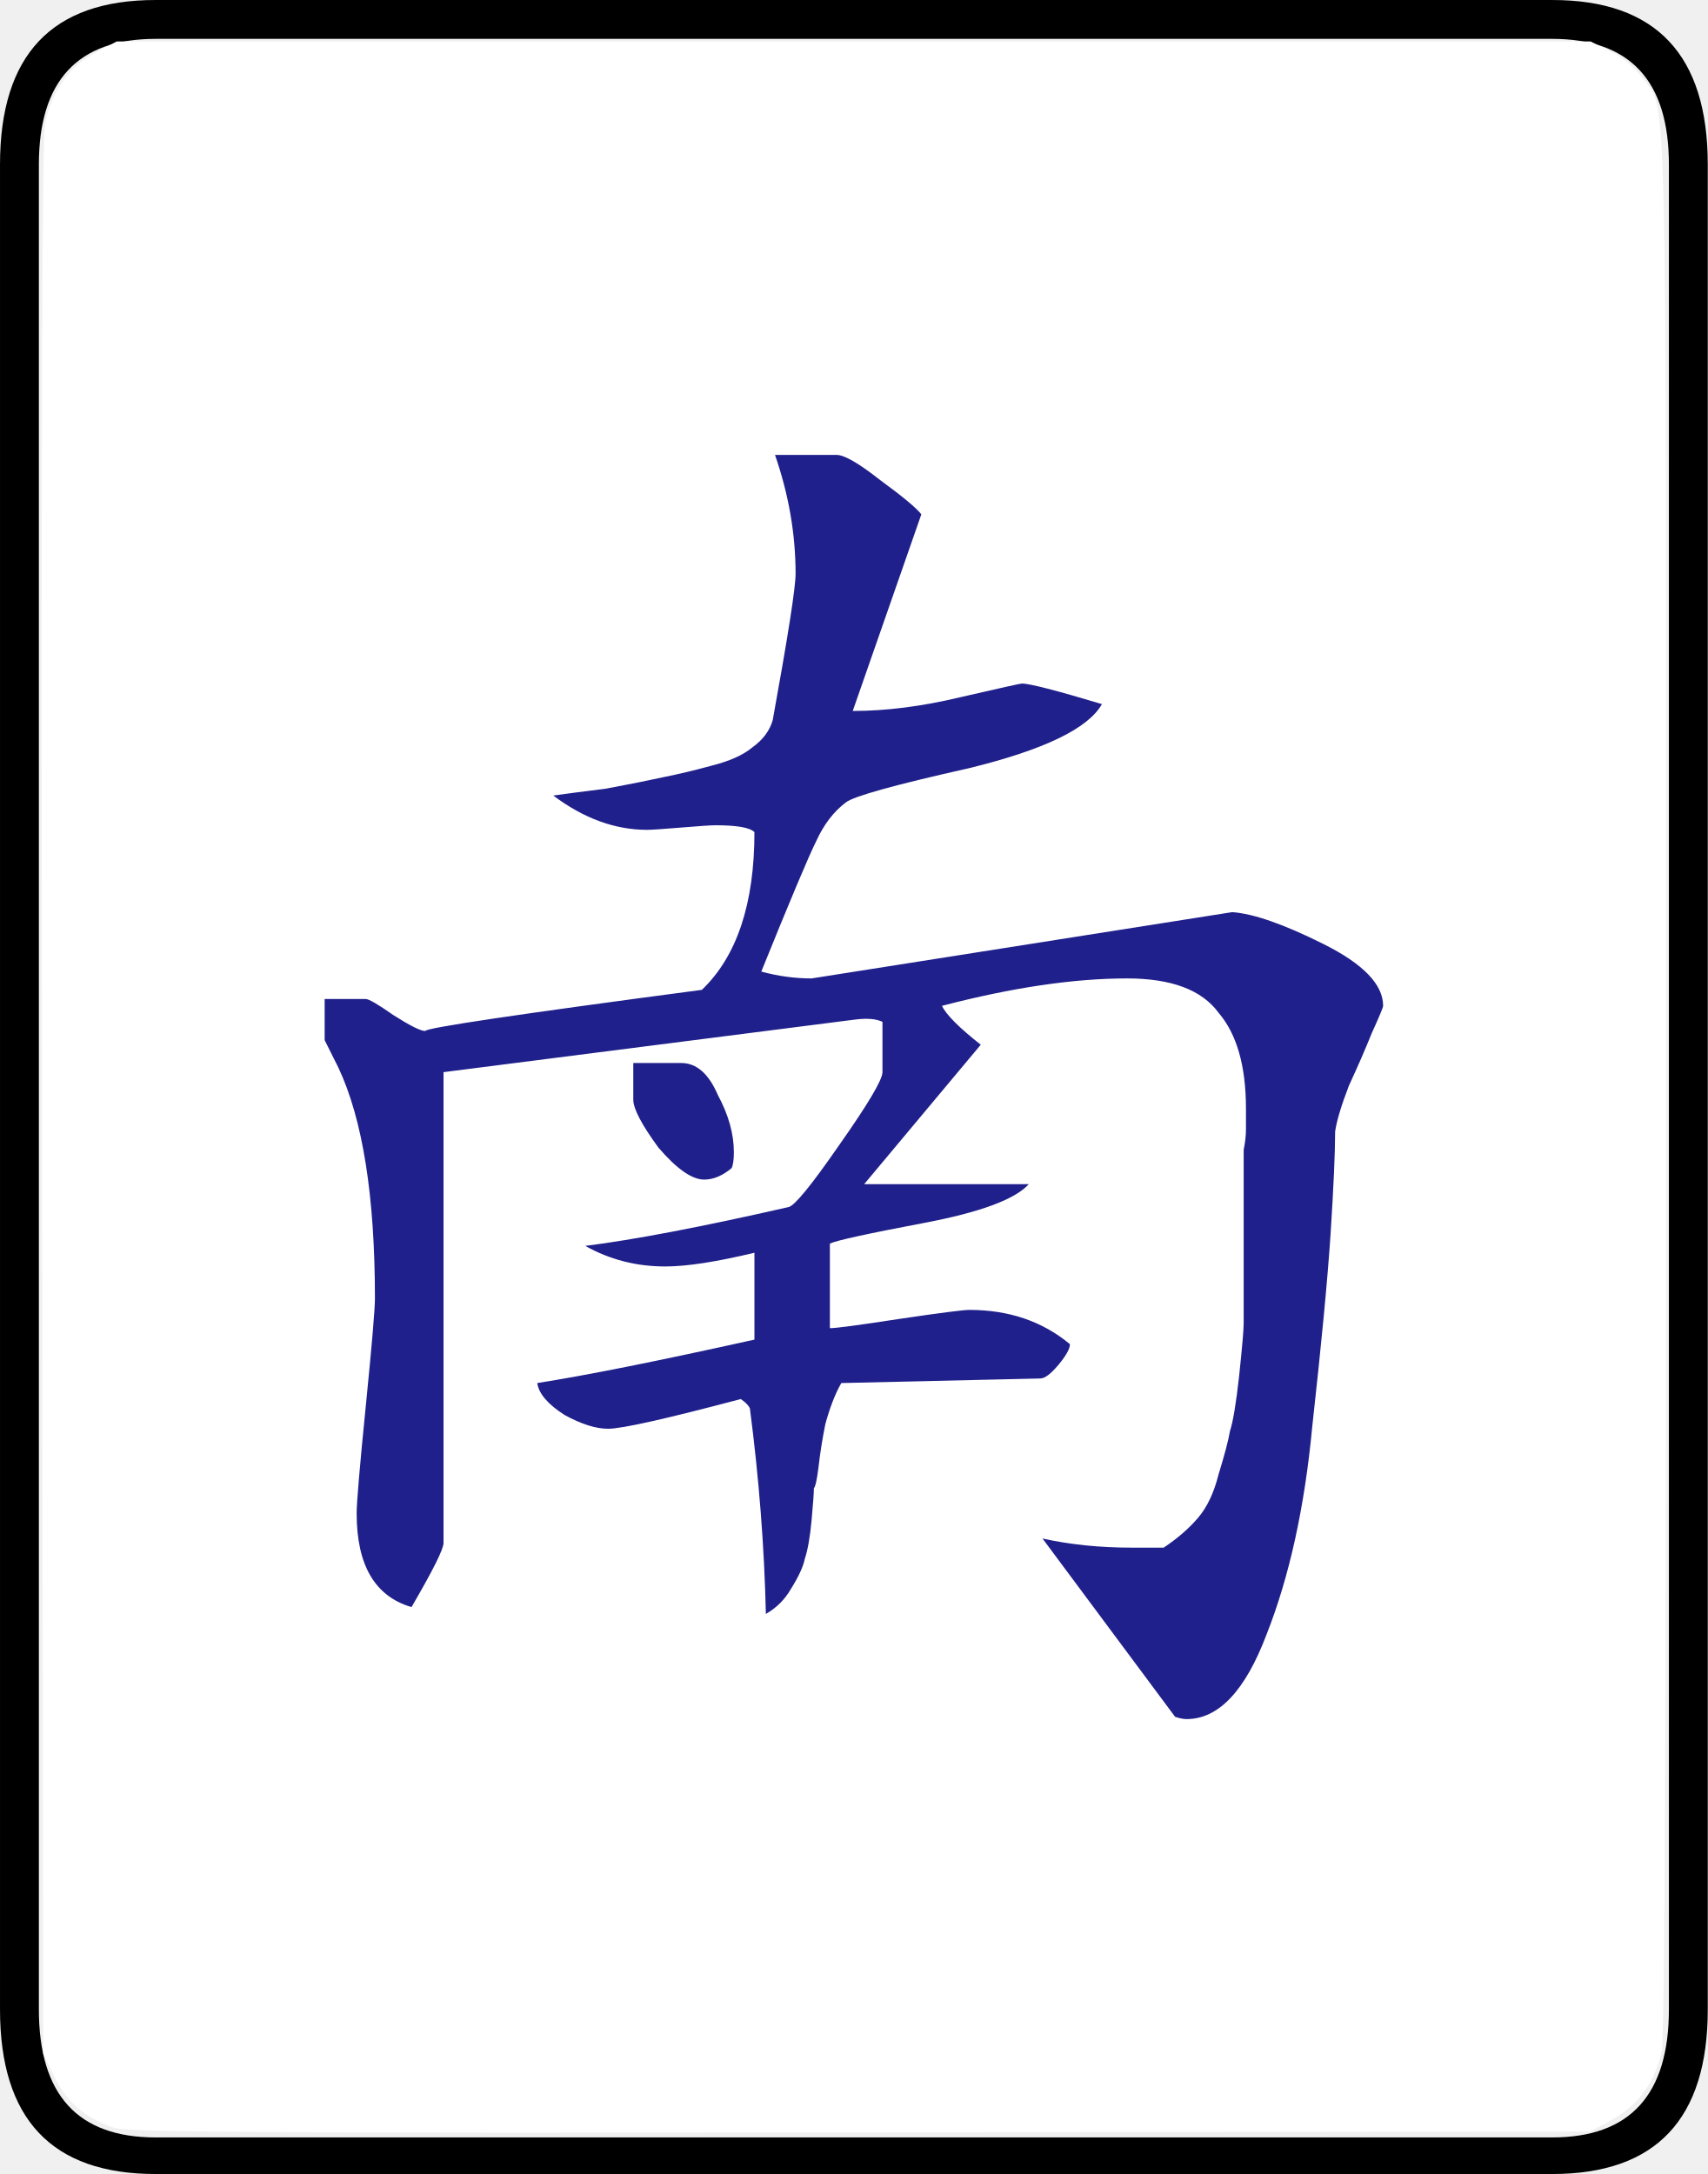
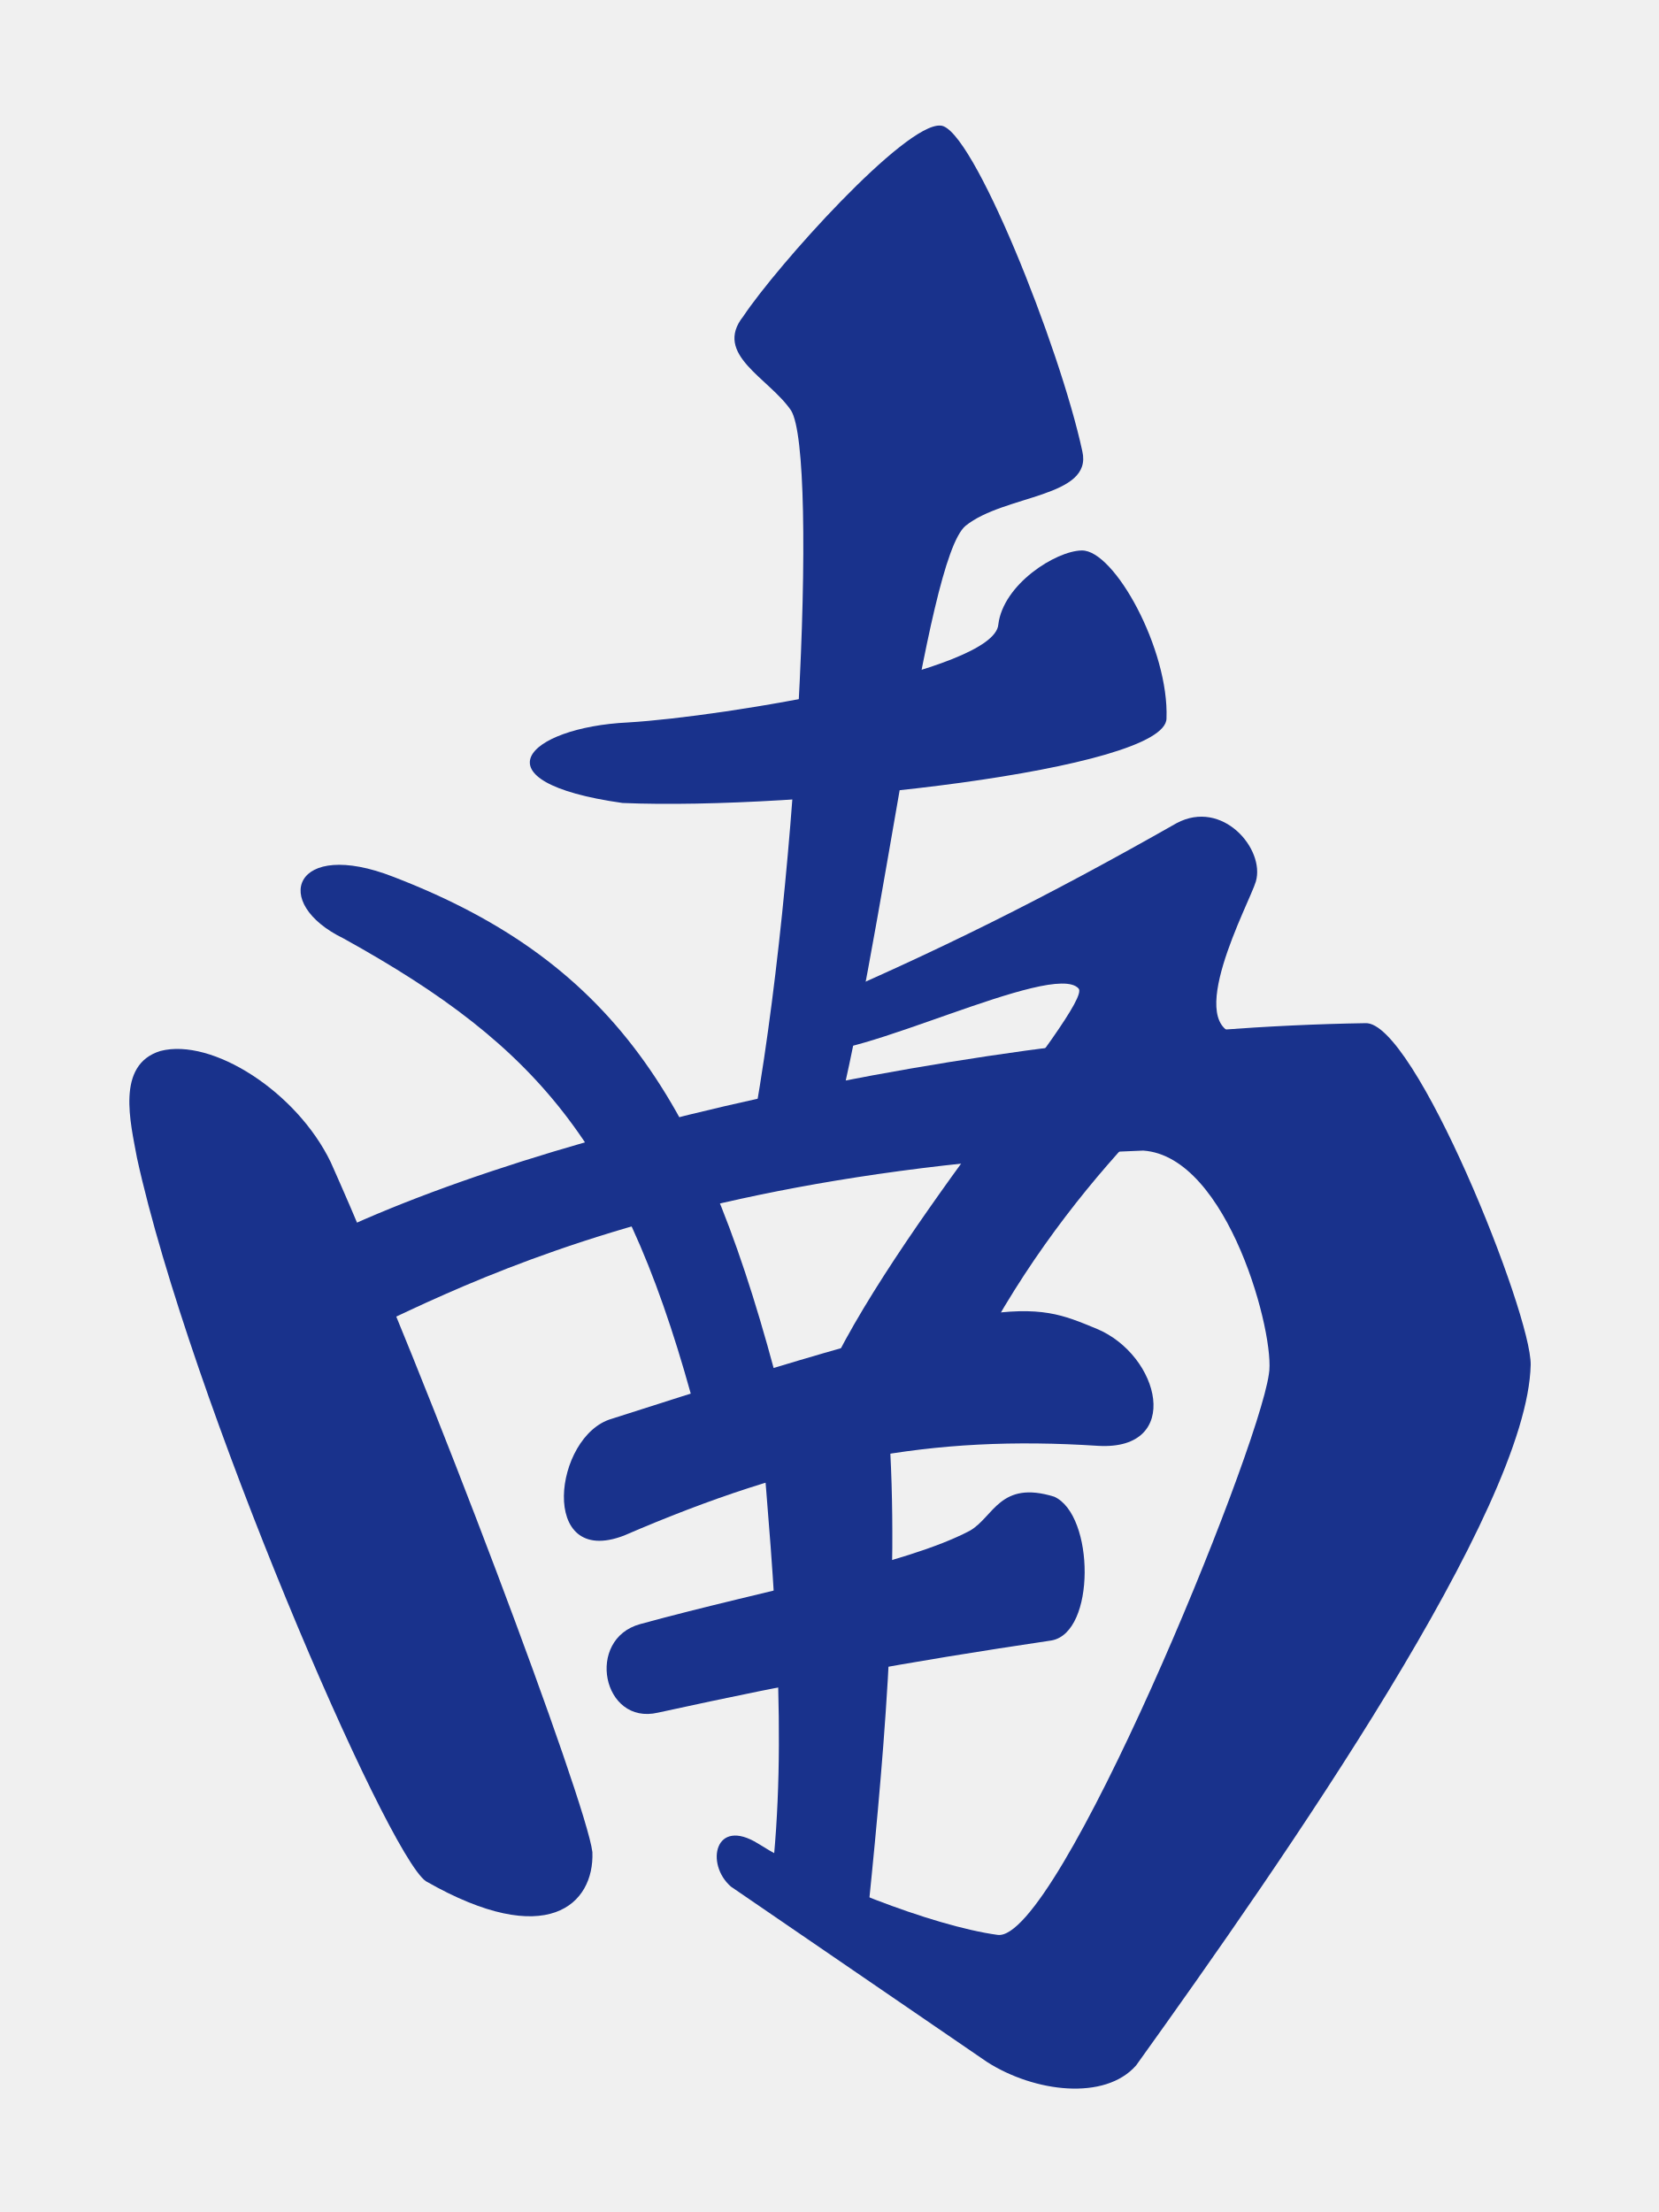
- <svg xmlns="http://www.w3.org/2000/svg" width="74.7" height="95.1" id="svg6065" version="1.1">
-   <defs id="defs6067" />
-   <g id="layer1" transform="translate(-273.8286,-427.7907)">
-     <g style="font-size:100px;font-style:normal;font-variant:normal;font-weight:normal;font-stretch:normal;fill:#000000;fill-opacity:1;stroke:none;font-family:Droid Serif;-inkscape-font-specification:Droid Serif" id="text6075">
-       <path d="m 348.529,515.691 c -8e-5,4.8 -2.267,7.2 -6.8,7.2 l -61.1,0 c -4.533,-2e-5 -6.8,-2.4 -6.8,-7.2 l 0,-80.7 c 0,-4.8 2.267,-7.2 6.8,-7.2 l 61.1,0 c 4.533,8e-5 6.8,2.4 6.8,7.2 l 0,80.7 m -1.7,0 0,-80.7 c -8e-5,-3.667 -1.7,-5.5 -5.1,-5.5 l -61.1,0 c -3.4,8e-5 -5.1,1.833 -5.1,5.5 l 0,80.7 c -1e-5,3.733 1.7,5.6 5.1,5.6 l 61.1,0 c 3.4,-2e-5 5.1,-1.867 5.1,-5.6" id="path6080" />
-     </g>
-     <path style="fill:#ffffff;fill-opacity:1;fill-rule:nonzero;stroke:none" d="m 278.793,520.864 c -1.277,-0.457 -2.027,-1.099 -2.563,-2.19 l -0.509,-1.036 -0.055,-41.786 c -0.039,-29.878 0.001,-42.046 0.142,-42.7 0.298,-1.388 1.067,-2.464 2.181,-3.051 l 0.946,-0.498 32.232,0 32.232,0 0.868,0.431 c 0.499,0.248 1.088,0.735 1.386,1.145 1.122,1.549 1.05,-1.494 1.05,43.983 0,28.585 -0.059,41.751 -0.19,42.361 -0.287,1.336 -1.018,2.35 -2.145,2.973 l -0.969,0.536 -31.964,0.038 c -26.573,0.031 -32.079,-0.003 -32.642,-0.205 z" id="path4726" />
-     <g id="g6082" style="font-size:100px;font-style:normal;font-variant:normal;font-weight:normal;font-stretch:normal;fill:#20208c;fill-opacity:1;stroke:none;font-family:Droid Serif;-inkscape-font-specification:Droid Serif" transform="translate(-92.93403,0.81015)">
-       <path id="path6084" d="m 420.663,466.881 c 0.933,0.067 2.267,0.533 4,1.4 1.733,0.867 2.6,1.767 2.6,2.7 -6e-5,0.067 -0.167,0.467 -0.5,1.2 -0.267,0.667 -0.6,1.433 -1,2.3 -0.333,0.867 -0.533,1.533 -0.6,2 -6e-5,0.933 -0.067,2.433 -0.2,4.5 -0.133,2 -0.4,4.8 -0.8,8.4 -0.333,3.533 -1,6.567 -2,9.1 -0.933,2.467 -2.1,3.7 -3.5,3.7 -0.133,0 -0.3,-0.033 -0.5,-0.1 l -5.8,-7.8 c 1.2,0.267 2.5,0.4 3.9,0.4 l 1.4,0 c 0.6,-0.4 1.1,-0.833 1.5,-1.3 0.4,-0.467 0.7,-1.1 0.9,-1.9 0.267,-0.867 0.433,-1.5 0.5,-1.9 0.133,-0.4 0.267,-1.2 0.4,-2.4 0.133,-1.267 0.2,-2.033 0.2,-2.3 -6e-5,-2.133 -6e-5,-3.833 0,-5.1 -6e-5,-1.333 -6e-5,-2.167 0,-2.5 0.067,-0.333 0.1,-0.633 0.1,-0.9 -6e-5,-0.267 -6e-5,-0.567 0,-0.9 -6e-5,-1.867 -0.4,-3.267 -1.2,-4.2 -0.733,-1 -2.067,-1.5 -4,-1.5 -2.333,3e-5 -5.033,0.4 -8.1,1.2 0.2,0.4 0.767,0.967 1.7,1.7 l -5.1,6.1 7.2,0 c -0.6,0.667 -2.133,1.233 -4.6,1.7 -2.467,0.467 -3.833,0.767 -4.1,0.9 l 0,3.7 c 0.267,2e-5 1.267,-0.133 3,-0.4 1.8,-0.267 2.833,-0.4 3.1,-0.4 1.733,2e-5 3.2,0.5 4.4,1.5 -5e-5,0.2 -0.167,0.5 -0.5,0.9 -0.333,0.4 -0.6,0.6 -0.8,0.6 l -8.7,0.2 c -0.267,0.467 -0.5,1.067 -0.7,1.8 -0.133,0.667 -0.233,1.3 -0.3,1.9 -0.067,0.533 -0.133,0.833 -0.2,0.9 -4e-5,0.2 -0.033,0.667 -0.1,1.4 -0.067,0.733 -0.167,1.3 -0.3,1.7 -0.067,0.333 -0.267,0.767 -0.6,1.3 -0.267,0.467 -0.633,0.833 -1.1,1.1 -0.067,-2.933 -0.3,-5.933 -0.7,-9 -0.067,-0.133 -0.2,-0.267 -0.4,-0.4 -3.267,0.867 -5.2,1.3 -5.8,1.3 -0.533,10e-6 -1.167,-0.2 -1.9,-0.6 -0.733,-0.467 -1.133,-0.933 -1.2,-1.4 2.133,-0.333 5.3,-0.967 9.5,-1.9 l 0,-3.8 c -1.667,0.4 -2.967,0.6 -3.9,0.6 -1.267,2e-5 -2.433,-0.3 -3.5,-0.9 2.133,-0.267 5.1,-0.833 8.9,-1.7 0.267,-0.067 1,-0.967 2.2,-2.7 1.267,-1.8 1.9,-2.867 1.9,-3.2 l 0,-2.2 c -0.267,-0.133 -0.667,-0.167 -1.2,-0.1 l -18,2.3 0,20.6 c -2e-5,0.267 -0.467,1.2 -1.4,2.8 -1.6,-0.467 -2.4,-1.833 -2.4,-4.1 -2e-5,-0.467 0.133,-2.033 0.4,-4.7 0.267,-2.667 0.4,-4.233 0.4,-4.7 -2e-5,-4.467 -0.533,-7.833 -1.6,-10.1 l -0.6,-1.2 0,-1.8 1.8,0 c 0.133,3e-5 0.533,0.233 1.2,0.7 0.733,0.467 1.2,0.7 1.4,0.7 -2e-5,-0.133 4.033,-0.733 12.1,-1.8 1.533,-1.467 2.3,-3.767 2.3,-6.9 -0.2,-0.2 -0.767,-0.3 -1.7,-0.3 -0.2,4e-5 -0.7,0.033 -1.5,0.1 -0.8,0.067 -1.3,0.1 -1.5,0.1 -1.4,4e-5 -2.767,-0.5 -4.1,-1.5 0.467,-0.067 1.233,-0.167 2.3,-0.3 1.067,-0.2 1.9,-0.367 2.5,-0.5 0.667,-0.133 1.367,-0.3 2.1,-0.5 0.8,-0.2 1.4,-0.467 1.8,-0.8 0.467,-0.333 0.767,-0.733 0.9,-1.2 0.667,-3.667 1,-5.8 1,-6.4 -4e-5,-1.733 -0.3,-3.467 -0.9,-5.2 l 2.7,0 c 0.333,6e-5 0.967,0.367 1.9,1.1 1,0.733 1.6,1.233 1.8,1.5 l -3,8.6 c 1.467,5e-5 3.033,-0.2 4.7,-0.6 1.733,-0.4 2.633,-0.6 2.7,-0.6 0.333,5e-5 1.5,0.3 3.5,0.9 -0.6,1.067 -2.533,2 -5.8,2.8 -3.267,0.733 -5.067,1.233 -5.4,1.5 -0.533,0.4 -0.967,0.967 -1.3,1.7 -0.333,0.667 -1.133,2.567 -2.4,5.7 0.733,0.2 1.467,0.3 2.2,0.3 l 18.4,-2.9 m -23.1,11.7 c -0.533,3e-5 -1.2,-0.467 -2,-1.4 -0.733,-1 -1.1,-1.7 -1.1,-2.1 l 0,-1.6 2.1,0 c 0.667,3e-5 1.2,0.467 1.6,1.4 0.467,0.867 0.7,1.7 0.7,2.5 -4e-5,0.333 -0.033,0.567 -0.1,0.7 -0.4,0.333 -0.8,0.5 -1.2,0.5" style="fill:#20208c;fill-opacity:1" />
+ <svg xmlns="http://www.w3.org/2000/svg" xmlns:ns1="http://www.openswatchbook.org/uri/2009/osb" width="300" height="400" viewBox="0 0 300 400" id="svg2" version="1.1">
+   <defs id="defs4">
+     <linearGradient id="linearGradient10055" ns1:paint="solid">
+       <stop style="stop-color:#000000;stop-opacity:1;" offset="0" id="stop10057" />
+     </linearGradient>
+     <marker orient="auto" refY="0" refX="0" id="Arrow1Lstart" style="overflow:visible">
+       <path id="path4978" d="M 0,0 5,-5 -12.5,0 5,5 0,0 Z" style="fill:#000000;fill-opacity:1;fill-rule:evenodd;stroke:#ff5c00;stroke-width:1pt;stroke-opacity:1" transform="matrix(0.8,0,0,0.8,10,0)" />
+     </marker>
+     <clipPath clipPathUnits="userSpaceOnUse" id="clipPath4243">
+       <circle style="opacity:1;fill:#000000;fill-opacity:0.297;fill-rule:nonzero;stroke:#000000;stroke-width:19.133;stroke-linecap:butt;stroke-linejoin:round;stroke-miterlimit:4;stroke-dasharray:none;stroke-dashoffset:0;stroke-opacity:1" id="circle4245" cx="-264.66" cy="-198.207" r="293.954" />
+     </clipPath>
+     <clipPath clipPathUnits="userSpaceOnUse" id="clipPath7847">
+       <ellipse style="opacity:1;fill:#822600;fill-opacity:1;fill-rule:nonzero;stroke:none;stroke-width:12;stroke-linecap:round;stroke-linejoin:round;stroke-miterlimit:4;stroke-dasharray:none;stroke-dashoffset:0;stroke-opacity:1" id="ellipse7849" cx="394" cy="552.362" rx="349.495" ry="216" />
+     </clipPath>
+     <clipPath clipPathUnits="userSpaceOnUse" id="clipPath4243-1">
+       <circle style="opacity:1;fill:#000000;fill-opacity:0.297;fill-rule:nonzero;stroke:#000000;stroke-width:19.133;stroke-linecap:butt;stroke-linejoin:round;stroke-miterlimit:4;stroke-dasharray:none;stroke-dashoffset:0;stroke-opacity:1" id="circle4245-4" cx="-264.66" cy="-198.207" r="293.954" />
+     </clipPath>
+     <clipPath clipPathUnits="userSpaceOnUse" id="clipPath7876">
+       <circle style="opacity:1;fill:#000000;fill-opacity:0.297;fill-rule:nonzero;stroke:#000000;stroke-width:19.133;stroke-linecap:butt;stroke-linejoin:round;stroke-miterlimit:4;stroke-dasharray:none;stroke-dashoffset:0;stroke-opacity:1" id="circle7878" cx="-264.66" cy="-198.207" r="293.954" />
+     </clipPath>
+     <clipPath clipPathUnits="userSpaceOnUse" id="clipPath14693">
+       <rect style="opacity:1;fill:#a53c3c;fill-opacity:1;fill-rule:nonzero;stroke:none;stroke-width:8;stroke-linecap:round;stroke-linejoin:round;stroke-miterlimit:4;stroke-dasharray:none;stroke-dashoffset:0;stroke-opacity:1" id="rect14695" width="131.784" height="168.821" x="-332.596" y="383.498" rx="1.255" ry="3.751" transform="matrix(0.9993908,-0.03489951,0.03489951,0.9993908,0,0)" />
+     </clipPath>
+     <clipPath clipPathUnits="userSpaceOnUse" id="clipPath14952">
+       <ellipse style="opacity:1;fill:#a53c3c;fill-opacity:1;fill-rule:nonzero;stroke:none;stroke-width:7;stroke-linecap:round;stroke-linejoin:round;stroke-miterlimit:4;stroke-dasharray:none;stroke-dashoffset:0;stroke-opacity:1" id="ellipse14954" cx="-271.344" cy="647.256" rx="69.057" ry="116.911" transform="matrix(0.9993908,-0.03489951,0.03489951,0.9993908,0,0)" />
+     </clipPath>
+   </defs>
+   <g id="layer1" transform="translate(0,-652.3622)">
+     <g id="g4184" transform="matrix(1.004412,0,0,1.004412,-10.10072,-17.44074)">
+       <g id="g4195" transform="matrix(0.9697182,0,0,1,4.829653,0)">
+         <path style="fill:#19328c;fill-opacity:1;fill-rule:evenodd;stroke:none;stroke-width:1px;stroke-linecap:butt;stroke-linejoin:miter;stroke-opacity:1" d="m 180.01,689.47 c -6.609,-0.485 -30.383,25.265 -36.606,34.322 -5.695,6.905 4.795,11.13 8.862,16.984 5.133,8.061 1.221,89.907 -8.338,135.137 l 15.468,-2.31 c 10.152,-37.07 17.662,-105.92 25.262,-112.08 7.234,-5.649 23.672,-5.054 21.675,-13.417 -4.133,-18.672 -20.447,-58.425 -26.324,-58.636 z" id="path4166" />
+         <path style="fill:#19328c;fill-opacity:1;fill-rule:evenodd;stroke:none;stroke-width:1px;stroke-linecap:butt;stroke-linejoin:miter;stroke-opacity:1" d="m 122.017,796.927 c -18.916,0.88 -28.798,10.697 -1.049,14.5 32.699,1.344 100.914,-5.959 100.991,-15.211 0.5,-12.386 -9.68,-30.361 -15.727,-30.25 -4.81,0.067 -14.607,6.082 -15.497,13.352 -0.772,8.524 -50.993,16.589 -68.718,17.608 z" id="path4168" />
+         <path style="fill:#19328c;fill-opacity:1;fill-rule:evenodd;stroke:none;stroke-width:1px;stroke-linecap:butt;stroke-linejoin:miter;stroke-opacity:1" d="m 153.672,848.845 c 25.632,-10.563 45.928,-20.434 70.167,-33.785 8.504,-4.399 16.459,4.652 14.716,10.495 -1.133,3.798 -14.086,26.768 -2.696,27.664 -10.298,8.03 -38.07,31.797 -54.005,67.804 l -24.83,-2.098 c 10.656,-26.666 51.369,-71.181 48.611,-74.101 -4.701,-5.086 -42.155,13.54 -50.337,11.191 z" id="path4170" />
+         <path style="fill:#19328c;fill-opacity:1;fill-rule:evenodd;stroke:none;stroke-width:1px;stroke-linecap:butt;stroke-linejoin:miter;stroke-opacity:1" d="M 58.29,893.366 C 98.374,871.736 187.214,852.18 258.854,851.069 c 9.116,-0.556 30.913,52.374 30.721,61.518 -0.599,26.028 -45.433,88.498 -73.247,126.117 -5.793,6.423 -18.898,4.846 -27.696,-0.618 l -47.537,-31.564 c -4.804,-4.05 -3.004,-12.591 5.05,-7.744 10.641,6.55 32.405,14.858 44.465,16.434 11.075,1.473 48.138,-86.153 50.355,-100.929 1.303,-6.709 -7.483,-39.244 -23.333,-40.273 -107.244,3.993 -143.146,35.796 -157.541,37.248 z" id="path4172" />
+         <path style="fill:#19328c;fill-opacity:1;fill-rule:evenodd;stroke:none;stroke-width:1px;stroke-linecap:butt;stroke-linejoin:miter;stroke-opacity:1" d="m 35.177,856.075 c -8.329,2.473 -5.543,12.924 -4.359,19.235 9.767,43.249 46.333,125.351 53.642,130.24 22.498,12.482 31.295,4.163 30.913,-5.246 -1.137,-9.12 -30.281,-84.443 -48.576,-124.2 -6.318,-12.702 -22.054,-22.438 -31.62,-20.029 z" id="path4174" />
+         <path style="fill:#19328c;fill-opacity:1;fill-rule:evenodd;stroke:none;stroke-width:1px;stroke-linecap:butt;stroke-linejoin:miter;stroke-opacity:1" d="m 69.202,835.833 c -13.711,-6.448 -9.284,-18.129 9.262,-11.096 42.105,15.716 58.237,41.971 71.995,93.682 l -15.468,4.197 C 121.714,873.695 105.901,855.547 69.202,835.833 Z" id="path4176" />
+         <path style="fill:#19328c;fill-opacity:1;fill-rule:evenodd;stroke:none;stroke-width:1px;stroke-linecap:butt;stroke-linejoin:miter;stroke-opacity:1" d="m 121.217,943.33 c -15.905,5.903 -13.032,-18.011 -2.259,-21.031 74.131,-23.15 77.605,-21.158 89.998,-16.23 11.852,4.763 16.094,21.95 0.351,21.099 -31.187,-1.969 -55.587,2.549 -88.09,16.163 z" id="path4178" />
+         <path style="fill:#19328c;fill-opacity:1;fill-rule:evenodd;stroke:none;stroke-width:1px;stroke-linecap:butt;stroke-linejoin:miter;stroke-opacity:1" d="m 124.257,959.255 c -10.222,2.708 -7.017,18.269 3.278,15.95 26.744,-5.663 45.57,-9.032 73.051,-12.997 8.282,-1.375 8.023,-22.578 0.539,-25.884 -10.089,-3.027 -11.219,3.618 -15.652,6.113 -12.14,6.208 -37.22,10.448 -61.215,16.817 z" id="path4180" />
+         <path style="fill:#19328c;fill-opacity:1;fill-rule:evenodd;stroke:none;stroke-width:1px;stroke-linecap:butt;stroke-linejoin:miter;stroke-opacity:1" d="m 146.802,925.408 c 2.233,25.8 4.915,54.748 1.749,80.549 l 17.523,9.644 c 3.127,-29.675 6.514,-63.196 4.251,-92.871 z" id="path4182" />
+       </g>
    </g>
  </g>
</svg>
